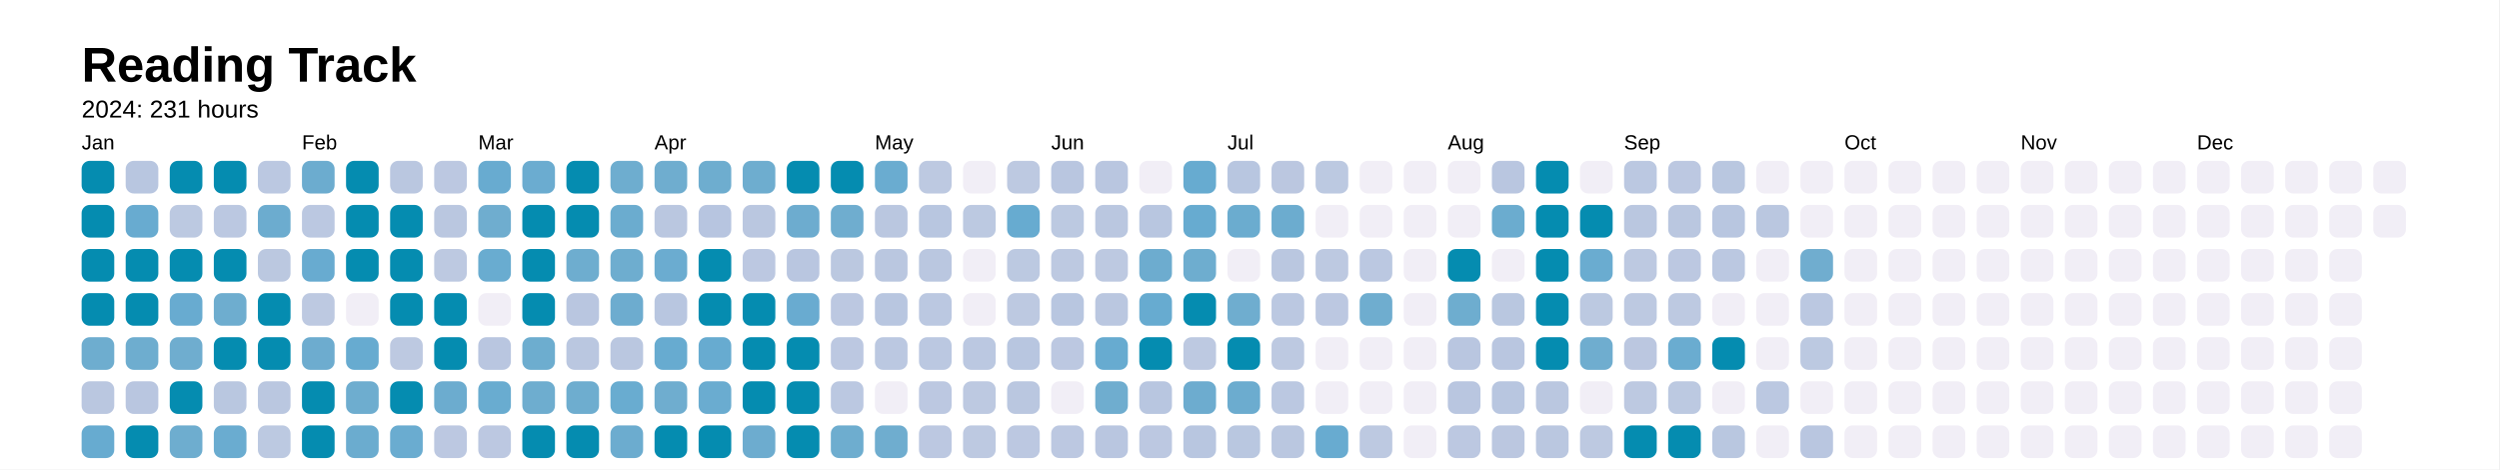
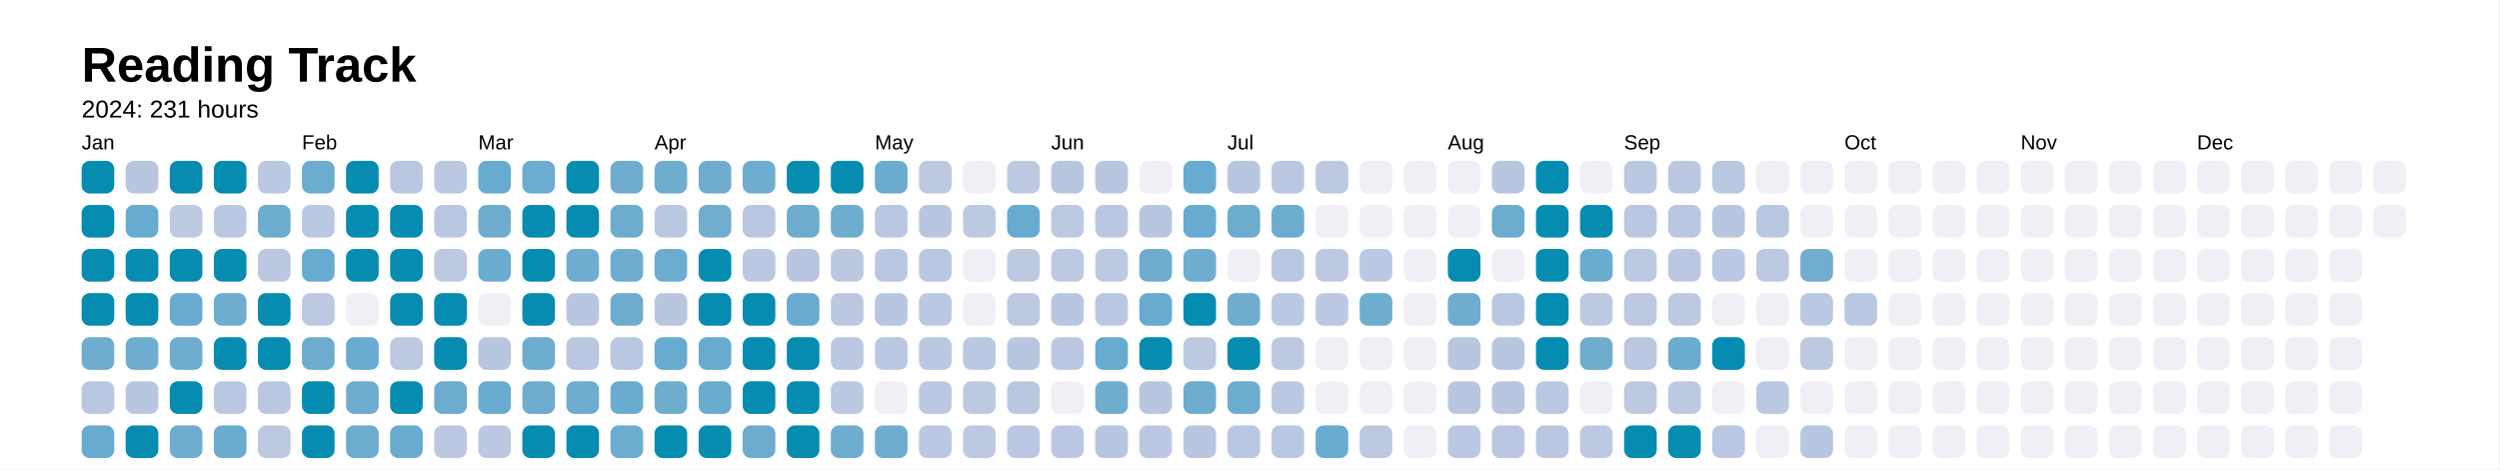
<svg xmlns="http://www.w3.org/2000/svg" baseProfile="full" height="57.5mm" version="1.1" viewBox="0,0,306.2,57.5" width="306.2mm">
  <defs />
  <rect fill="#FFFFFF" height="57.5" width="306.2" x="0" y="0" />
  <text fill="#000000" style="font-size:6px; font-family:Arial; font-weight:bold;" x="10" y="10">Reading Track</text>
  <text fill="#000000" style="font-size:3px; font-family:Arial;" x="10" y="14.4">2024: 231 hours</text>
  <text fill="#000000" style="font-size:2.5px; font-family:Arial" x="10" y="18.3">Jan</text>
  <rect fill="#058cb0" height="4" rx="1" ry="1" width="4" x="10" y="19.7" />
  <rect fill="#058cb0" height="4" rx="1" ry="1" width="4" x="10" y="25.1" />
  <rect fill="#058cb0" height="4" rx="1" ry="1" width="4" x="10" y="30.5" />
  <rect fill="#058cb0" height="4" rx="1" ry="1" width="4" x="10" y="35.9" />
  <rect fill="#6eadcf" height="4" rx="1" ry="1" width="4" x="10" y="41.3" />
  <rect fill="#bac7e0" height="4" rx="1" ry="1" width="4" x="10" y="46.7" />
  <rect fill="#67abd0" height="4" rx="1" ry="1" width="4" x="10" y="52.1" />
  <rect fill="#b8c6e0" height="4" rx="1" ry="1" width="4" x="15.4" y="19.7" />
  <rect fill="#68abd0" height="4" rx="1" ry="1" width="4" x="15.4" y="25.1" />
  <rect fill="#058cb0" height="4" rx="1" ry="1" width="4" x="15.4" y="30.5" />
  <rect fill="#058cb0" height="4" rx="1" ry="1" width="4" x="15.4" y="35.9" />
  <rect fill="#6eadcf" height="4" rx="1" ry="1" width="4" x="15.4" y="41.3" />
  <rect fill="#b9c6e0" height="4" rx="1" ry="1" width="4" x="15.4" y="46.7" />
  <rect fill="#058cb0" height="4" rx="1" ry="1" width="4" x="15.4" y="52.1" />
  <rect fill="#058cb0" height="4" rx="1" ry="1" width="4" x="20.8" y="19.7" />
  <rect fill="#bcc9e1" height="4" rx="1" ry="1" width="4" x="20.8" y="25.1" />
  <rect fill="#058cb0" height="4" rx="1" ry="1" width="4" x="20.8" y="30.5" />
  <rect fill="#68abd0" height="4" rx="1" ry="1" width="4" x="20.8" y="35.9" />
  <rect fill="#6fadcf" height="4" rx="1" ry="1" width="4" x="20.8" y="41.3" />
  <rect fill="#058cb0" height="4" rx="1" ry="1" width="4" x="20.8" y="46.7" />
  <rect fill="#6eadcf" height="4" rx="1" ry="1" width="4" x="20.8" y="52.1" />
  <rect fill="#058cb0" height="4" rx="1" ry="1" width="4" x="26.2" y="19.7" />
  <rect fill="#bbc8e1" height="4" rx="1" ry="1" width="4" x="26.2" y="25.1" />
  <rect fill="#058cb0" height="4" rx="1" ry="1" width="4" x="26.2" y="30.5" />
  <rect fill="#6eadcf" height="4" rx="1" ry="1" width="4" x="26.2" y="35.9" />
  <rect fill="#058cb0" height="4" rx="1" ry="1" width="4" x="26.2" y="41.3" />
  <rect fill="#b9c7e0" height="4" rx="1" ry="1" width="4" x="26.2" y="46.7" />
  <rect fill="#6aacd0" height="4" rx="1" ry="1" width="4" x="26.2" y="52.1" />
  <rect fill="#bbc8e1" height="4" rx="1" ry="1" width="4" x="31.6" y="19.7" />
  <rect fill="#6caccf" height="4" rx="1" ry="1" width="4" x="31.6" y="25.1" />
  <rect fill="#bbc8e0" height="4" rx="1" ry="1" width="4" x="31.6" y="30.5" />
  <rect fill="#058cb0" height="4" rx="1" ry="1" width="4" x="31.6" y="35.9" />
  <rect fill="#058cb0" height="4" rx="1" ry="1" width="4" x="31.6" y="41.3" />
  <rect fill="#bac7e0" height="4" rx="1" ry="1" width="4" x="31.6" y="46.7" />
  <rect fill="#bcc9e1" height="4" rx="1" ry="1" width="4" x="31.6" y="52.1" />
  <text fill="#000000" style="font-size:2.5px; font-family:Arial" x="37.0" y="18.3">Feb</text>
  <rect fill="#6caccf" height="4" rx="1" ry="1" width="4" x="37.0" y="19.7" />
  <rect fill="#bbc8e1" height="4" rx="1" ry="1" width="4" x="37.0" y="25.1" />
  <rect fill="#68abd0" height="4" rx="1" ry="1" width="4" x="37.0" y="30.5" />
  <rect fill="#bdc9e1" height="4" rx="1" ry="1" width="4" x="37.0" y="35.9" />
  <rect fill="#6daccf" height="4" rx="1" ry="1" width="4" x="37.0" y="41.3" />
  <rect fill="#058cb0" height="4" rx="1" ry="1" width="4" x="37.0" y="46.7" />
  <rect fill="#058cb0" height="4" rx="1" ry="1" width="4" x="37.0" y="52.1" />
  <rect fill="#058cb0" height="4" rx="1" ry="1" width="4" x="42.4" y="19.7" />
  <rect fill="#058cb0" height="4" rx="1" ry="1" width="4" x="42.4" y="25.1" />
  <rect fill="#058cb0" height="4" rx="1" ry="1" width="4" x="42.4" y="30.5" />
  <rect fill="#f1eef6" height="4" rx="1" ry="1" width="4" x="42.4" y="35.9" />
  <rect fill="#67abd0" height="4" rx="1" ry="1" width="4" x="42.4" y="41.3" />
  <rect fill="#6eadcf" height="4" rx="1" ry="1" width="4" x="42.4" y="46.7" />
  <rect fill="#6baccf" height="4" rx="1" ry="1" width="4" x="42.4" y="52.1" />
  <rect fill="#bac7e0" height="4" rx="1" ry="1" width="4" x="47.8" y="19.7" />
  <rect fill="#058cb0" height="4" rx="1" ry="1" width="4" x="47.8" y="25.1" />
  <rect fill="#058cb0" height="4" rx="1" ry="1" width="4" x="47.8" y="30.5" />
  <rect fill="#058cb0" height="4" rx="1" ry="1" width="4" x="47.8" y="35.9" />
  <rect fill="#bdc9e1" height="4" rx="1" ry="1" width="4" x="47.8" y="41.3" />
  <rect fill="#058cb0" height="4" rx="1" ry="1" width="4" x="47.8" y="46.7" />
  <rect fill="#6aacd0" height="4" rx="1" ry="1" width="4" x="47.8" y="52.1" />
  <rect fill="#bcc8e1" height="4" rx="1" ry="1" width="4" x="53.2" y="19.7" />
  <rect fill="#bac7e0" height="4" rx="1" ry="1" width="4" x="53.2" y="25.1" />
  <rect fill="#bdc9e1" height="4" rx="1" ry="1" width="4" x="53.2" y="30.5" />
  <rect fill="#058cb0" height="4" rx="1" ry="1" width="4" x="53.2" y="35.9" />
  <rect fill="#058cb0" height="4" rx="1" ry="1" width="4" x="53.2" y="41.3" />
  <rect fill="#6caccf" height="4" rx="1" ry="1" width="4" x="53.2" y="46.7" />
  <rect fill="#bcc8e1" height="4" rx="1" ry="1" width="4" x="53.2" y="52.1" />
  <text fill="#000000" style="font-size:2.5px; font-family:Arial" x="58.6" y="18.3">Mar</text>
  <rect fill="#68abd0" height="4" rx="1" ry="1" width="4" x="58.6" y="19.7" />
  <rect fill="#6fadcf" height="4" rx="1" ry="1" width="4" x="58.6" y="25.1" />
  <rect fill="#69acd0" height="4" rx="1" ry="1" width="4" x="58.6" y="30.5" />
  <rect fill="#f1eef6" height="4" rx="1" ry="1" width="4" x="58.6" y="35.9" />
  <rect fill="#b9c6e0" height="4" rx="1" ry="1" width="4" x="58.6" y="41.3" />
  <rect fill="#69acd0" height="4" rx="1" ry="1" width="4" x="58.6" y="46.7" />
  <rect fill="#bcc8e1" height="4" rx="1" ry="1" width="4" x="58.6" y="52.1" />
  <rect fill="#6bacd0" height="4" rx="1" ry="1" width="4" x="64" y="19.7" />
  <rect fill="#058cb0" height="4" rx="1" ry="1" width="4" x="64" y="25.1" />
  <rect fill="#058cb0" height="4" rx="1" ry="1" width="4" x="64" y="30.5" />
  <rect fill="#058cb0" height="4" rx="1" ry="1" width="4" x="64" y="35.9" />
  <rect fill="#6dadcf" height="4" rx="1" ry="1" width="4" x="64" y="41.3" />
  <rect fill="#6eadcf" height="4" rx="1" ry="1" width="4" x="64" y="46.7" />
  <rect fill="#058cb0" height="4" rx="1" ry="1" width="4" x="64" y="52.1" />
  <rect fill="#058cb0" height="4" rx="1" ry="1" width="4" x="69.4" y="19.7" />
  <rect fill="#058cb0" height="4" rx="1" ry="1" width="4" x="69.4" y="25.1" />
  <rect fill="#6eadcf" height="4" rx="1" ry="1" width="4" x="69.4" y="30.5" />
  <rect fill="#b9c6e0" height="4" rx="1" ry="1" width="4" x="69.4" y="35.9" />
  <rect fill="#bac7e0" height="4" rx="1" ry="1" width="4" x="69.4" y="41.3" />
  <rect fill="#6eadcf" height="4" rx="1" ry="1" width="4" x="69.4" y="46.7" />
  <rect fill="#058cb0" height="4" rx="1" ry="1" width="4" x="69.4" y="52.1" />
  <rect fill="#6eadcf" height="4" rx="1" ry="1" width="4" x="74.8" y="19.7" />
  <rect fill="#6baccf" height="4" rx="1" ry="1" width="4" x="74.8" y="25.1" />
  <rect fill="#6eadcf" height="4" rx="1" ry="1" width="4" x="74.8" y="30.5" />
  <rect fill="#6daccf" height="4" rx="1" ry="1" width="4" x="74.8" y="35.9" />
  <rect fill="#bac7e0" height="4" rx="1" ry="1" width="4" x="74.8" y="41.3" />
  <rect fill="#69acd0" height="4" rx="1" ry="1" width="4" x="74.8" y="46.7" />
  <rect fill="#6caccf" height="4" rx="1" ry="1" width="4" x="74.8" y="52.1" />
  <text fill="#000000" style="font-size:2.5px; font-family:Arial" x="80.2" y="18.3">Apr</text>
  <rect fill="#6fadcf" height="4" rx="1" ry="1" width="4" x="80.2" y="19.7" />
  <rect fill="#bac7e0" height="4" rx="1" ry="1" width="4" x="80.2" y="25.1" />
  <rect fill="#6bacd0" height="4" rx="1" ry="1" width="4" x="80.2" y="30.5" />
  <rect fill="#b8c6e0" height="4" rx="1" ry="1" width="4" x="80.2" y="35.9" />
  <rect fill="#67abd0" height="4" rx="1" ry="1" width="4" x="80.2" y="41.3" />
  <rect fill="#6fadcf" height="4" rx="1" ry="1" width="4" x="80.2" y="46.7" />
  <rect fill="#058cb0" height="4" rx="1" ry="1" width="4" x="80.2" y="52.1" />
  <rect fill="#6eadcf" height="4" rx="1" ry="1" width="4" x="85.6" y="19.7" />
-   <rect fill="#b7c5e0" height="4" rx="1" ry="1" width="4" x="85.6" y="25.1" />
+   <rect fill="#70adcf" height="4" rx="1" ry="1" width="4" x="85.6" y="25.1" />
  <rect fill="#058cb0" height="4" rx="1" ry="1" width="4" x="85.6" y="30.5" />
  <rect fill="#058cb0" height="4" rx="1" ry="1" width="4" x="85.6" y="35.9" />
  <rect fill="#67abd0" height="4" rx="1" ry="1" width="4" x="85.6" y="41.3" />
  <rect fill="#6aacd0" height="4" rx="1" ry="1" width="4" x="85.6" y="46.7" />
  <rect fill="#058cb0" height="4" rx="1" ry="1" width="4" x="85.6" y="52.1" />
  <rect fill="#6eadcf" height="4" rx="1" ry="1" width="4" x="91" y="19.7" />
  <rect fill="#bac7e0" height="4" rx="1" ry="1" width="4" x="91" y="25.1" />
  <rect fill="#bcc8e1" height="4" rx="1" ry="1" width="4" x="91" y="30.5" />
  <rect fill="#058cb0" height="4" rx="1" ry="1" width="4" x="91" y="35.9" />
  <rect fill="#058cb0" height="4" rx="1" ry="1" width="4" x="91" y="41.3" />
  <rect fill="#058cb0" height="4" rx="1" ry="1" width="4" x="91" y="46.7" />
  <rect fill="#6daccf" height="4" rx="1" ry="1" width="4" x="91" y="52.1" />
  <rect fill="#058cb0" height="4" rx="1" ry="1" width="4" x="96.4" y="19.7" />
  <rect fill="#6daccf" height="4" rx="1" ry="1" width="4" x="96.4" y="25.1" />
  <rect fill="#b9c6e0" height="4" rx="1" ry="1" width="4" x="96.4" y="30.5" />
  <rect fill="#69abd0" height="4" rx="1" ry="1" width="4" x="96.4" y="35.9" />
  <rect fill="#058cb0" height="4" rx="1" ry="1" width="4" x="96.4" y="41.3" />
  <rect fill="#058cb0" height="4" rx="1" ry="1" width="4" x="96.4" y="46.7" />
  <rect fill="#058cb0" height="4" rx="1" ry="1" width="4" x="96.4" y="52.1" />
  <rect fill="#058cb0" height="4" rx="1" ry="1" width="4" x="101.8" y="19.7" />
  <rect fill="#6fadcf" height="4" rx="1" ry="1" width="4" x="101.8" y="25.1" />
  <rect fill="#bbc8e0" height="4" rx="1" ry="1" width="4" x="101.8" y="30.5" />
  <rect fill="#bcc8e1" height="4" rx="1" ry="1" width="4" x="101.8" y="35.9" />
  <rect fill="#bcc8e1" height="4" rx="1" ry="1" width="4" x="101.8" y="41.3" />
  <rect fill="#bbc8e1" height="4" rx="1" ry="1" width="4" x="101.8" y="46.7" />
  <rect fill="#6eadcf" height="4" rx="1" ry="1" width="4" x="101.8" y="52.1" />
  <text fill="#000000" style="font-size:2.5px; font-family:Arial" x="107.2" y="18.3">May</text>
  <rect fill="#6aacd0" height="4" rx="1" ry="1" width="4" x="107.2" y="19.7" />
  <rect fill="#bac7e0" height="4" rx="1" ry="1" width="4" x="107.2" y="25.1" />
  <rect fill="#bac7e0" height="4" rx="1" ry="1" width="4" x="107.2" y="30.5" />
  <rect fill="#b8c6e0" height="4" rx="1" ry="1" width="4" x="107.2" y="35.9" />
  <rect fill="#bbc8e1" height="4" rx="1" ry="1" width="4" x="107.2" y="41.3" />
  <rect fill="#f1eef6" height="4" rx="1" ry="1" width="4" x="107.2" y="46.7" />
  <rect fill="#6fadcf" height="4" rx="1" ry="1" width="4" x="107.2" y="52.1" />
  <rect fill="#bdc9e1" height="4" rx="1" ry="1" width="4" x="112.6" y="19.7" />
  <rect fill="#b8c6e0" height="4" rx="1" ry="1" width="4" x="112.6" y="25.1" />
  <rect fill="#bac7e0" height="4" rx="1" ry="1" width="4" x="112.6" y="30.5" />
  <rect fill="#bbc8e1" height="4" rx="1" ry="1" width="4" x="112.6" y="35.9" />
  <rect fill="#bbc8e1" height="4" rx="1" ry="1" width="4" x="112.6" y="41.3" />
  <rect fill="#bcc8e1" height="4" rx="1" ry="1" width="4" x="112.6" y="46.7" />
  <rect fill="#bcc8e1" height="4" rx="1" ry="1" width="4" x="112.6" y="52.1" />
  <rect fill="#f1eef6" height="4" rx="1" ry="1" width="4" x="118" y="19.7" />
  <rect fill="#bcc9e1" height="4" rx="1" ry="1" width="4" x="118" y="25.1" />
  <rect fill="#f1eef6" height="4" rx="1" ry="1" width="4" x="118" y="30.5" />
  <rect fill="#f1eef6" height="4" rx="1" ry="1" width="4" x="118" y="35.9" />
  <rect fill="#bbc8e1" height="4" rx="1" ry="1" width="4" x="118" y="41.3" />
  <rect fill="#bdc9e1" height="4" rx="1" ry="1" width="4" x="118" y="46.7" />
  <rect fill="#bdc9e1" height="4" rx="1" ry="1" width="4" x="118" y="52.1" />
  <rect fill="#bdc9e1" height="4" rx="1" ry="1" width="4" x="123.4" y="19.7" />
  <rect fill="#67abd0" height="4" rx="1" ry="1" width="4" x="123.4" y="25.1" />
  <rect fill="#bcc9e1" height="4" rx="1" ry="1" width="4" x="123.4" y="30.5" />
  <rect fill="#bdc9e1" height="4" rx="1" ry="1" width="4" x="123.4" y="35.9" />
  <rect fill="#b8c6e0" height="4" rx="1" ry="1" width="4" x="123.4" y="41.3" />
  <rect fill="#bac7e0" height="4" rx="1" ry="1" width="4" x="123.4" y="46.7" />
  <rect fill="#bcc8e1" height="4" rx="1" ry="1" width="4" x="123.4" y="52.1" />
  <text fill="#000000" style="font-size:2.5px; font-family:Arial" x="128.8" y="18.3">Jun</text>
  <rect fill="#b9c6e0" height="4" rx="1" ry="1" width="4" x="128.8" y="19.7" />
  <rect fill="#bcc9e1" height="4" rx="1" ry="1" width="4" x="128.8" y="25.1" />
  <rect fill="#bdc9e1" height="4" rx="1" ry="1" width="4" x="128.8" y="30.5" />
  <rect fill="#b8c6e0" height="4" rx="1" ry="1" width="4" x="128.8" y="35.9" />
  <rect fill="#bcc8e1" height="4" rx="1" ry="1" width="4" x="128.8" y="41.3" />
  <rect fill="#f1eef6" height="4" rx="1" ry="1" width="4" x="128.8" y="46.7" />
  <rect fill="#bcc8e1" height="4" rx="1" ry="1" width="4" x="128.8" y="52.1" />
  <rect fill="#b9c6e0" height="4" rx="1" ry="1" width="4" x="134.2" y="19.7" />
  <rect fill="#bac7e0" height="4" rx="1" ry="1" width="4" x="134.2" y="25.1" />
  <rect fill="#bdc9e1" height="4" rx="1" ry="1" width="4" x="134.2" y="30.5" />
  <rect fill="#bac7e0" height="4" rx="1" ry="1" width="4" x="134.2" y="35.9" />
  <rect fill="#67abd0" height="4" rx="1" ry="1" width="4" x="134.2" y="41.3" />
  <rect fill="#6fadcf" height="4" rx="1" ry="1" width="4" x="134.2" y="46.7" />
  <rect fill="#b9c6e0" height="4" rx="1" ry="1" width="4" x="134.2" y="52.1" />
  <rect fill="#f1eef6" height="4" rx="1" ry="1" width="4" x="139.6" y="19.7" />
  <rect fill="#b8c6e0" height="4" rx="1" ry="1" width="4" x="139.6" y="25.1" />
  <rect fill="#6daccf" height="4" rx="1" ry="1" width="4" x="139.6" y="30.5" />
  <rect fill="#67abd0" height="4" rx="1" ry="1" width="4" x="139.6" y="35.9" />
  <rect fill="#058cb0" height="4" rx="1" ry="1" width="4" x="139.6" y="41.3" />
  <rect fill="#b8c6e0" height="4" rx="1" ry="1" width="4" x="139.6" y="46.7" />
  <rect fill="#bcc8e1" height="4" rx="1" ry="1" width="4" x="139.6" y="52.1" />
  <rect fill="#67abd0" height="4" rx="1" ry="1" width="4" x="145" y="19.7" />
  <rect fill="#67abd0" height="4" rx="1" ry="1" width="4" x="145" y="25.1" />
  <rect fill="#6eadcf" height="4" rx="1" ry="1" width="4" x="145" y="30.5" />
  <rect fill="#058cb0" height="4" rx="1" ry="1" width="4" x="145" y="35.9" />
  <rect fill="#bdc9e1" height="4" rx="1" ry="1" width="4" x="145" y="41.3" />
  <rect fill="#6daccf" height="4" rx="1" ry="1" width="4" x="145" y="46.7" />
  <rect fill="#b8c6e0" height="4" rx="1" ry="1" width="4" x="145" y="52.1" />
  <text fill="#000000" style="font-size:2.5px; font-family:Arial" x="150.4" y="18.3">Jul</text>
  <rect fill="#b8c6e0" height="4" rx="1" ry="1" width="4" x="150.4" y="19.7" />
  <rect fill="#6baccf" height="4" rx="1" ry="1" width="4" x="150.4" y="25.1" />
  <rect fill="#f1eef6" height="4" rx="1" ry="1" width="4" x="150.4" y="30.5" />
  <rect fill="#6fadcf" height="4" rx="1" ry="1" width="4" x="150.4" y="35.9" />
  <rect fill="#058cb0" height="4" rx="1" ry="1" width="4" x="150.4" y="41.3" />
  <rect fill="#6caccf" height="4" rx="1" ry="1" width="4" x="150.4" y="46.7" />
  <rect fill="#b9c7e0" height="4" rx="1" ry="1" width="4" x="150.4" y="52.1" />
  <rect fill="#bbc7e0" height="4" rx="1" ry="1" width="4" x="155.8" y="19.7" />
  <rect fill="#6caccf" height="4" rx="1" ry="1" width="4" x="155.8" y="25.1" />
  <rect fill="#bac7e0" height="4" rx="1" ry="1" width="4" x="155.8" y="30.5" />
  <rect fill="#bbc8e1" height="4" rx="1" ry="1" width="4" x="155.8" y="35.9" />
  <rect fill="#bdc9e1" height="4" rx="1" ry="1" width="4" x="155.8" y="41.3" />
  <rect fill="#bbc8e1" height="4" rx="1" ry="1" width="4" x="155.8" y="46.7" />
  <rect fill="#bac7e0" height="4" rx="1" ry="1" width="4" x="155.8" y="52.1" />
  <rect fill="#bcc9e1" height="4" rx="1" ry="1" width="4" x="161.2" y="19.7" />
  <rect fill="#f1eef6" height="4" rx="1" ry="1" width="4" x="161.2" y="25.1" />
  <rect fill="#bdc9e1" height="4" rx="1" ry="1" width="4" x="161.2" y="30.5" />
  <rect fill="#bcc8e1" height="4" rx="1" ry="1" width="4" x="161.2" y="35.9" />
  <rect fill="#f1eef6" height="4" rx="1" ry="1" width="4" x="161.2" y="41.3" />
  <rect fill="#f1eef6" height="4" rx="1" ry="1" width="4" x="161.2" y="46.7" />
  <rect fill="#68abd0" height="4" rx="1" ry="1" width="4" x="161.2" y="52.1" />
  <rect fill="#f1eef6" height="4" rx="1" ry="1" width="4" x="166.6" y="19.7" />
  <rect fill="#f1eef6" height="4" rx="1" ry="1" width="4" x="166.6" y="25.1" />
  <rect fill="#bbc8e1" height="4" rx="1" ry="1" width="4" x="166.6" y="30.5" />
  <rect fill="#6fadcf" height="4" rx="1" ry="1" width="4" x="166.6" y="35.9" />
  <rect fill="#f1eef6" height="4" rx="1" ry="1" width="4" x="166.6" y="41.3" />
  <rect fill="#f1eef6" height="4" rx="1" ry="1" width="4" x="166.6" y="46.7" />
  <rect fill="#bdc9e1" height="4" rx="1" ry="1" width="4" x="166.6" y="52.1" />
  <rect fill="#f1eef6" height="4" rx="1" ry="1" width="4" x="172" y="19.7" />
  <rect fill="#f1eef6" height="4" rx="1" ry="1" width="4" x="172" y="25.1" />
  <rect fill="#f1eef6" height="4" rx="1" ry="1" width="4" x="172" y="30.5" />
  <rect fill="#f1eef6" height="4" rx="1" ry="1" width="4" x="172" y="35.9" />
  <rect fill="#f1eef6" height="4" rx="1" ry="1" width="4" x="172" y="41.3" />
  <rect fill="#f1eef6" height="4" rx="1" ry="1" width="4" x="172" y="46.7" />
  <rect fill="#f1eef6" height="4" rx="1" ry="1" width="4" x="172" y="52.1" />
  <text fill="#000000" style="font-size:2.5px; font-family:Arial" x="177.4" y="18.3">Aug</text>
  <rect fill="#f1eef6" height="4" rx="1" ry="1" width="4" x="177.4" y="19.7" />
  <rect fill="#f1eef6" height="4" rx="1" ry="1" width="4" x="177.4" y="25.1" />
  <rect fill="#058cb0" height="4" rx="1" ry="1" width="4" x="177.4" y="30.5" />
  <rect fill="#6eadcf" height="4" rx="1" ry="1" width="4" x="177.4" y="35.9" />
  <rect fill="#b9c6e0" height="4" rx="1" ry="1" width="4" x="177.4" y="41.3" />
  <rect fill="#b9c6e0" height="4" rx="1" ry="1" width="4" x="177.4" y="46.7" />
  <rect fill="#bcc8e1" height="4" rx="1" ry="1" width="4" x="177.4" y="52.1" />
  <rect fill="#b9c6e0" height="4" rx="1" ry="1" width="4" x="182.8" y="19.7" />
  <rect fill="#6baccf" height="4" rx="1" ry="1" width="4" x="182.8" y="25.1" />
  <rect fill="#f1eef6" height="4" rx="1" ry="1" width="4" x="182.8" y="30.5" />
  <rect fill="#b9c7e0" height="4" rx="1" ry="1" width="4" x="182.8" y="35.9" />
  <rect fill="#b9c6e0" height="4" rx="1" ry="1" width="4" x="182.8" y="41.3" />
  <rect fill="#b8c6e0" height="4" rx="1" ry="1" width="4" x="182.8" y="46.7" />
  <rect fill="#bbc7e0" height="4" rx="1" ry="1" width="4" x="182.8" y="52.1" />
  <rect fill="#058cb0" height="4" rx="1" ry="1" width="4" x="188.2" y="19.7" />
  <rect fill="#058cb0" height="4" rx="1" ry="1" width="4" x="188.2" y="25.1" />
  <rect fill="#058cb0" height="4" rx="1" ry="1" width="4" x="188.2" y="30.5" />
  <rect fill="#058cb0" height="4" rx="1" ry="1" width="4" x="188.2" y="35.9" />
  <rect fill="#058cb0" height="4" rx="1" ry="1" width="4" x="188.2" y="41.3" />
  <rect fill="#bac7e0" height="4" rx="1" ry="1" width="4" x="188.2" y="46.7" />
  <rect fill="#bac7e0" height="4" rx="1" ry="1" width="4" x="188.2" y="52.1" />
  <rect fill="#f1eef6" height="4" rx="1" ry="1" width="4" x="193.6" y="19.7" />
  <rect fill="#058cb0" height="4" rx="1" ry="1" width="4" x="193.6" y="25.1" />
  <rect fill="#6aacd0" height="4" rx="1" ry="1" width="4" x="193.6" y="30.5" />
  <rect fill="#bcc9e1" height="4" rx="1" ry="1" width="4" x="193.6" y="35.9" />
  <rect fill="#6fadcf" height="4" rx="1" ry="1" width="4" x="193.6" y="41.3" />
  <rect fill="#f1eef6" height="4" rx="1" ry="1" width="4" x="193.6" y="46.7" />
  <rect fill="#bdc9e1" height="4" rx="1" ry="1" width="4" x="193.6" y="52.1" />
  <text fill="#000000" style="font-size:2.5px; font-family:Arial" x="199" y="18.3">Sep</text>
  <rect fill="#bbc8e1" height="4" rx="1" ry="1" width="4" x="199" y="19.7" />
  <rect fill="#bac7e0" height="4" rx="1" ry="1" width="4" x="199" y="25.1" />
  <rect fill="#bdc9e1" height="4" rx="1" ry="1" width="4" x="199" y="30.5" />
  <rect fill="#bdc9e1" height="4" rx="1" ry="1" width="4" x="199" y="35.9" />
  <rect fill="#bbc7e0" height="4" rx="1" ry="1" width="4" x="199" y="41.3" />
  <rect fill="#bdc9e1" height="4" rx="1" ry="1" width="4" x="199" y="46.7" />
  <rect fill="#058cb0" height="4" rx="1" ry="1" width="4" x="199" y="52.1" />
  <rect fill="#bcc8e1" height="4" rx="1" ry="1" width="4" x="204.4" y="19.7" />
  <rect fill="#bac7e0" height="4" rx="1" ry="1" width="4" x="204.4" y="25.1" />
  <rect fill="#bcc8e1" height="4" rx="1" ry="1" width="4" x="204.4" y="30.5" />
  <rect fill="#bdc9e1" height="4" rx="1" ry="1" width="4" x="204.4" y="35.9" />
  <rect fill="#6aacd0" height="4" rx="1" ry="1" width="4" x="204.4" y="41.3" />
  <rect fill="#bcc9e1" height="4" rx="1" ry="1" width="4" x="204.4" y="46.7" />
  <rect fill="#058cb0" height="4" rx="1" ry="1" width="4" x="204.4" y="52.1" />
  <rect fill="#b9c7e0" height="4" rx="1" ry="1" width="4" x="209.8" y="19.7" />
  <rect fill="#b8c6e0" height="4" rx="1" ry="1" width="4" x="209.8" y="25.1" />
  <rect fill="#bbc8e1" height="4" rx="1" ry="1" width="4" x="209.8" y="30.5" />
  <rect fill="#f1eef6" height="4" rx="1" ry="1" width="4" x="209.8" y="35.9" />
  <rect fill="#058cb0" height="4" rx="1" ry="1" width="4" x="209.8" y="41.3" />
  <rect fill="#f1eef6" height="4" rx="1" ry="1" width="4" x="209.8" y="46.7" />
  <rect fill="#b9c7e0" height="4" rx="1" ry="1" width="4" x="209.8" y="52.1" />
  <rect fill="#f1eef6" height="4" rx="1" ry="1" width="4" x="215.2" y="19.7" />
  <rect fill="#bac7e0" height="4" rx="1" ry="1" width="4" x="215.2" y="25.1" />
-   <rect fill="#f1eef6" height="4" rx="1" ry="1" width="4" x="215.2" y="30.5" />
+   <rect fill="#bdc9e1" height="4" rx="1" ry="1" width="4" x="215.2" y="30.5" />
  <rect fill="#f1eef6" height="4" rx="1" ry="1" width="4" x="215.2" y="35.9" />
  <rect fill="#f1eef6" height="4" rx="1" ry="1" width="4" x="215.2" y="41.3" />
  <rect fill="#bbc8e1" height="4" rx="1" ry="1" width="4" x="215.2" y="46.7" />
  <rect fill="#f1eef6" height="4" rx="1" ry="1" width="4" x="215.2" y="52.1" />
  <rect fill="#f1eef6" height="4" rx="1" ry="1" width="4" x="220.6" y="19.7" />
  <rect fill="#f1eef6" height="4" rx="1" ry="1" width="4" x="220.6" y="25.1" />
  <rect fill="#70adcf" height="4" rx="1" ry="1" width="4" x="220.6" y="30.5" />
  <rect fill="#bbc8e1" height="4" rx="1" ry="1" width="4" x="220.6" y="35.9" />
  <rect fill="#bcc9e1" height="4" rx="1" ry="1" width="4" x="220.6" y="41.3" />
  <rect fill="#f1eef6" height="4" rx="1" ry="1" width="4" x="220.6" y="46.7" />
  <rect fill="#b9c6e0" height="4" rx="1" ry="1" width="4" x="220.6" y="52.1" />
  <text fill="#000000" style="font-size:2.5px; font-family:Arial" x="226" y="18.3">Oct</text>
  <rect fill="#f1eef6" height="4" rx="1" ry="1" width="4" x="226" y="19.7" />
  <rect fill="#f1eef6" height="4" rx="1" ry="1" width="4" x="226" y="25.1" />
  <rect fill="#f1eef6" height="4" rx="1" ry="1" width="4" x="226" y="30.5" />
-   <rect fill="#f1eef6" height="4" rx="1" ry="1" width="4" x="226" y="35.9" />
+   <rect fill="#bbc8e1" height="4" rx="1" ry="1" width="4" x="226" y="35.9" />
  <rect fill="#f1eef6" height="4" rx="1" ry="1" width="4" x="226" y="41.3" />
  <rect fill="#f1eef6" height="4" rx="1" ry="1" width="4" x="226" y="46.7" />
  <rect fill="#f1eef6" height="4" rx="1" ry="1" width="4" x="226" y="52.1" />
  <rect fill="#f1eef6" height="4" rx="1" ry="1" width="4" x="231.4" y="19.7" />
  <rect fill="#f1eef6" height="4" rx="1" ry="1" width="4" x="231.4" y="25.1" />
  <rect fill="#f1eef6" height="4" rx="1" ry="1" width="4" x="231.4" y="30.5" />
  <rect fill="#f1eef6" height="4" rx="1" ry="1" width="4" x="231.4" y="35.9" />
  <rect fill="#f1eef6" height="4" rx="1" ry="1" width="4" x="231.4" y="41.3" />
  <rect fill="#f1eef6" height="4" rx="1" ry="1" width="4" x="231.4" y="46.7" />
  <rect fill="#f1eef6" height="4" rx="1" ry="1" width="4" x="231.4" y="52.1" />
  <rect fill="#f1eef6" height="4" rx="1" ry="1" width="4" x="236.8" y="19.7" />
  <rect fill="#f1eef6" height="4" rx="1" ry="1" width="4" x="236.8" y="25.1" />
  <rect fill="#f1eef6" height="4" rx="1" ry="1" width="4" x="236.8" y="30.5" />
  <rect fill="#f1eef6" height="4" rx="1" ry="1" width="4" x="236.8" y="35.9" />
  <rect fill="#f1eef6" height="4" rx="1" ry="1" width="4" x="236.8" y="41.3" />
  <rect fill="#f1eef6" height="4" rx="1" ry="1" width="4" x="236.8" y="46.7" />
  <rect fill="#f1eef6" height="4" rx="1" ry="1" width="4" x="236.8" y="52.1" />
  <rect fill="#f1eef6" height="4" rx="1" ry="1" width="4" x="242.2" y="19.7" />
  <rect fill="#f1eef6" height="4" rx="1" ry="1" width="4" x="242.2" y="25.1" />
  <rect fill="#f1eef6" height="4" rx="1" ry="1" width="4" x="242.2" y="30.5" />
  <rect fill="#f1eef6" height="4" rx="1" ry="1" width="4" x="242.2" y="35.9" />
  <rect fill="#f1eef6" height="4" rx="1" ry="1" width="4" x="242.2" y="41.3" />
  <rect fill="#f1eef6" height="4" rx="1" ry="1" width="4" x="242.2" y="46.7" />
  <rect fill="#f1eef6" height="4" rx="1" ry="1" width="4" x="242.2" y="52.1" />
  <text fill="#000000" style="font-size:2.5px; font-family:Arial" x="247.6" y="18.3">Nov</text>
  <rect fill="#f1eef6" height="4" rx="1" ry="1" width="4" x="247.6" y="19.7" />
  <rect fill="#f1eef6" height="4" rx="1" ry="1" width="4" x="247.6" y="25.1" />
  <rect fill="#f1eef6" height="4" rx="1" ry="1" width="4" x="247.6" y="30.5" />
  <rect fill="#f1eef6" height="4" rx="1" ry="1" width="4" x="247.6" y="35.9" />
  <rect fill="#f1eef6" height="4" rx="1" ry="1" width="4" x="247.6" y="41.3" />
  <rect fill="#f1eef6" height="4" rx="1" ry="1" width="4" x="247.6" y="46.7" />
  <rect fill="#f1eef6" height="4" rx="1" ry="1" width="4" x="247.6" y="52.1" />
  <rect fill="#f1eef6" height="4" rx="1" ry="1" width="4" x="253" y="19.7" />
  <rect fill="#f1eef6" height="4" rx="1" ry="1" width="4" x="253" y="25.1" />
  <rect fill="#f1eef6" height="4" rx="1" ry="1" width="4" x="253" y="30.5" />
  <rect fill="#f1eef6" height="4" rx="1" ry="1" width="4" x="253" y="35.9" />
  <rect fill="#f1eef6" height="4" rx="1" ry="1" width="4" x="253" y="41.3" />
  <rect fill="#f1eef6" height="4" rx="1" ry="1" width="4" x="253" y="46.7" />
  <rect fill="#f1eef6" height="4" rx="1" ry="1" width="4" x="253" y="52.1" />
  <rect fill="#f1eef6" height="4" rx="1" ry="1" width="4" x="258.4" y="19.7" />
  <rect fill="#f1eef6" height="4" rx="1" ry="1" width="4" x="258.4" y="25.1" />
  <rect fill="#f1eef6" height="4" rx="1" ry="1" width="4" x="258.4" y="30.5" />
  <rect fill="#f1eef6" height="4" rx="1" ry="1" width="4" x="258.4" y="35.9" />
  <rect fill="#f1eef6" height="4" rx="1" ry="1" width="4" x="258.4" y="41.3" />
  <rect fill="#f1eef6" height="4" rx="1" ry="1" width="4" x="258.4" y="46.7" />
  <rect fill="#f1eef6" height="4" rx="1" ry="1" width="4" x="258.4" y="52.1" />
  <rect fill="#f1eef6" height="4" rx="1" ry="1" width="4" x="263.8" y="19.7" />
  <rect fill="#f1eef6" height="4" rx="1" ry="1" width="4" x="263.8" y="25.1" />
  <rect fill="#f1eef6" height="4" rx="1" ry="1" width="4" x="263.8" y="30.5" />
  <rect fill="#f1eef6" height="4" rx="1" ry="1" width="4" x="263.8" y="35.9" />
  <rect fill="#f1eef6" height="4" rx="1" ry="1" width="4" x="263.8" y="41.3" />
  <rect fill="#f1eef6" height="4" rx="1" ry="1" width="4" x="263.8" y="46.7" />
  <rect fill="#f1eef6" height="4" rx="1" ry="1" width="4" x="263.8" y="52.1" />
  <text fill="#000000" style="font-size:2.5px; font-family:Arial" x="269.2" y="18.3">Dec</text>
  <rect fill="#f1eef6" height="4" rx="1" ry="1" width="4" x="269.2" y="19.7" />
  <rect fill="#f1eef6" height="4" rx="1" ry="1" width="4" x="269.2" y="25.1" />
  <rect fill="#f1eef6" height="4" rx="1" ry="1" width="4" x="269.2" y="30.5" />
  <rect fill="#f1eef6" height="4" rx="1" ry="1" width="4" x="269.2" y="35.9" />
  <rect fill="#f1eef6" height="4" rx="1" ry="1" width="4" x="269.2" y="41.3" />
  <rect fill="#f1eef6" height="4" rx="1" ry="1" width="4" x="269.2" y="46.7" />
  <rect fill="#f1eef6" height="4" rx="1" ry="1" width="4" x="269.2" y="52.1" />
  <rect fill="#f1eef6" height="4" rx="1" ry="1" width="4" x="274.6" y="19.7" />
  <rect fill="#f1eef6" height="4" rx="1" ry="1" width="4" x="274.6" y="25.1" />
  <rect fill="#f1eef6" height="4" rx="1" ry="1" width="4" x="274.6" y="30.5" />
  <rect fill="#f1eef6" height="4" rx="1" ry="1" width="4" x="274.6" y="35.9" />
  <rect fill="#f1eef6" height="4" rx="1" ry="1" width="4" x="274.6" y="41.3" />
  <rect fill="#f1eef6" height="4" rx="1" ry="1" width="4" x="274.6" y="46.7" />
  <rect fill="#f1eef6" height="4" rx="1" ry="1" width="4" x="274.6" y="52.1" />
  <rect fill="#f1eef6" height="4" rx="1" ry="1" width="4" x="280" y="19.7" />
  <rect fill="#f1eef6" height="4" rx="1" ry="1" width="4" x="280" y="25.1" />
  <rect fill="#f1eef6" height="4" rx="1" ry="1" width="4" x="280" y="30.5" />
  <rect fill="#f1eef6" height="4" rx="1" ry="1" width="4" x="280" y="35.9" />
  <rect fill="#f1eef6" height="4" rx="1" ry="1" width="4" x="280" y="41.3" />
  <rect fill="#f1eef6" height="4" rx="1" ry="1" width="4" x="280" y="46.7" />
  <rect fill="#f1eef6" height="4" rx="1" ry="1" width="4" x="280" y="52.1" />
  <rect fill="#f1eef6" height="4" rx="1" ry="1" width="4" x="285.4" y="19.7" />
  <rect fill="#f1eef6" height="4" rx="1" ry="1" width="4" x="285.4" y="25.1" />
  <rect fill="#f1eef6" height="4" rx="1" ry="1" width="4" x="285.4" y="30.5" />
  <rect fill="#f1eef6" height="4" rx="1" ry="1" width="4" x="285.4" y="35.9" />
  <rect fill="#f1eef6" height="4" rx="1" ry="1" width="4" x="285.4" y="41.3" />
  <rect fill="#f1eef6" height="4" rx="1" ry="1" width="4" x="285.4" y="46.7" />
  <rect fill="#f1eef6" height="4" rx="1" ry="1" width="4" x="285.4" y="52.1" />
  <rect fill="#f1eef6" height="4" rx="1" ry="1" width="4" x="290.8" y="19.7" />
  <rect fill="#f1eef6" height="4" rx="1" ry="1" width="4" x="290.8" y="25.1" />
</svg>
